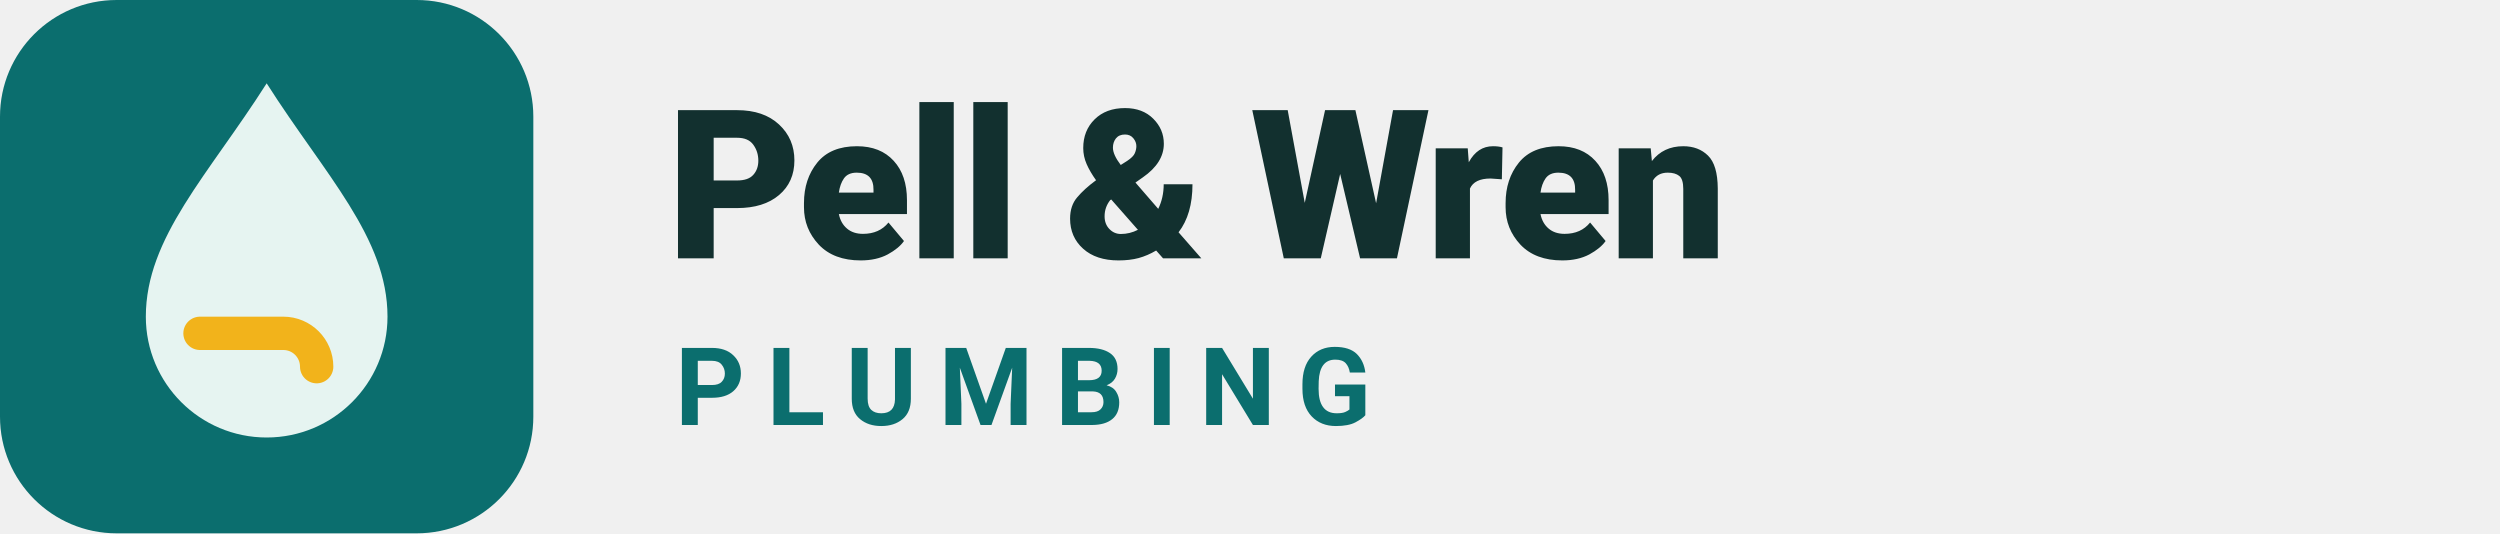
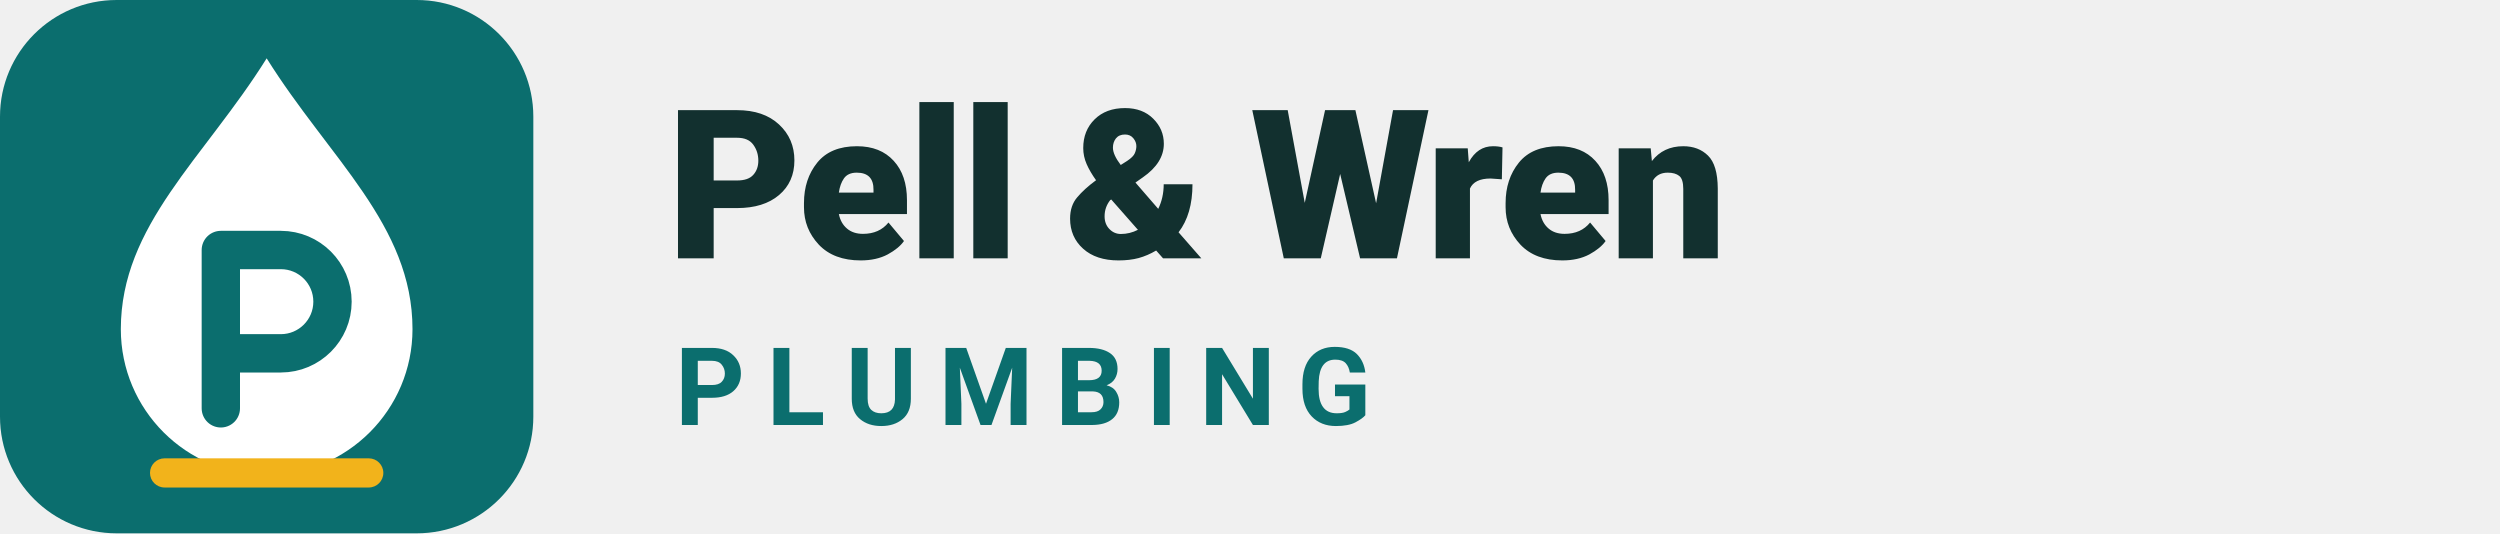
<svg xmlns="http://www.w3.org/2000/svg" viewBox="0 0 300 64" width="300" height="64" role="img" aria-labelledby="t">
  <rect width="64" height="64" rx="14" fill="#0B6E6E" />
-   <path d="M32 10C25 21 17.5 28.5 17.5 38a14.5 14.5 0 0 0 29 0C46.5 28.5 39 21 32 10z" fill="#E6F4F1" />
-   <path d="M24 40h10a4 4 0 0 1 4 4" fill="none" stroke="#F2B31B" stroke-width="4" stroke-linecap="round" />
+   <path d="M32 7C24.5 19 14.5 27 14.5 39.5a17.5 17.5 0 0 0 35 0C49.5 27 39.5 19 32 7z" fill="#FFFFFF" />
+   <path d="M26.5 49V30h7.2a6.2 6.2 0 0 1 0 12.4H26.5" fill="none" stroke="#0B6E6E" stroke-width="4.6" stroke-linecap="round" stroke-linejoin="round" />
+   <rect x="18" y="55" width="28" height="3.5" rx="1.75" fill="#F2B31B" />
  <text x="80" y="31" font-family="system-ui,-apple-system,'Segoe UI',Roboto,sans-serif" font-size="25" font-weight="800" fill="#12302F" letter-spacing="-0.4">Pell &amp; Wren</text>
  <text x="81" y="51" font-family="system-ui,-apple-system,'Segoe UI',Roboto,sans-serif" font-size="13" font-weight="700" fill="#0B6E6E" letter-spacing="2.6">PLUMBING</text>
</svg>
